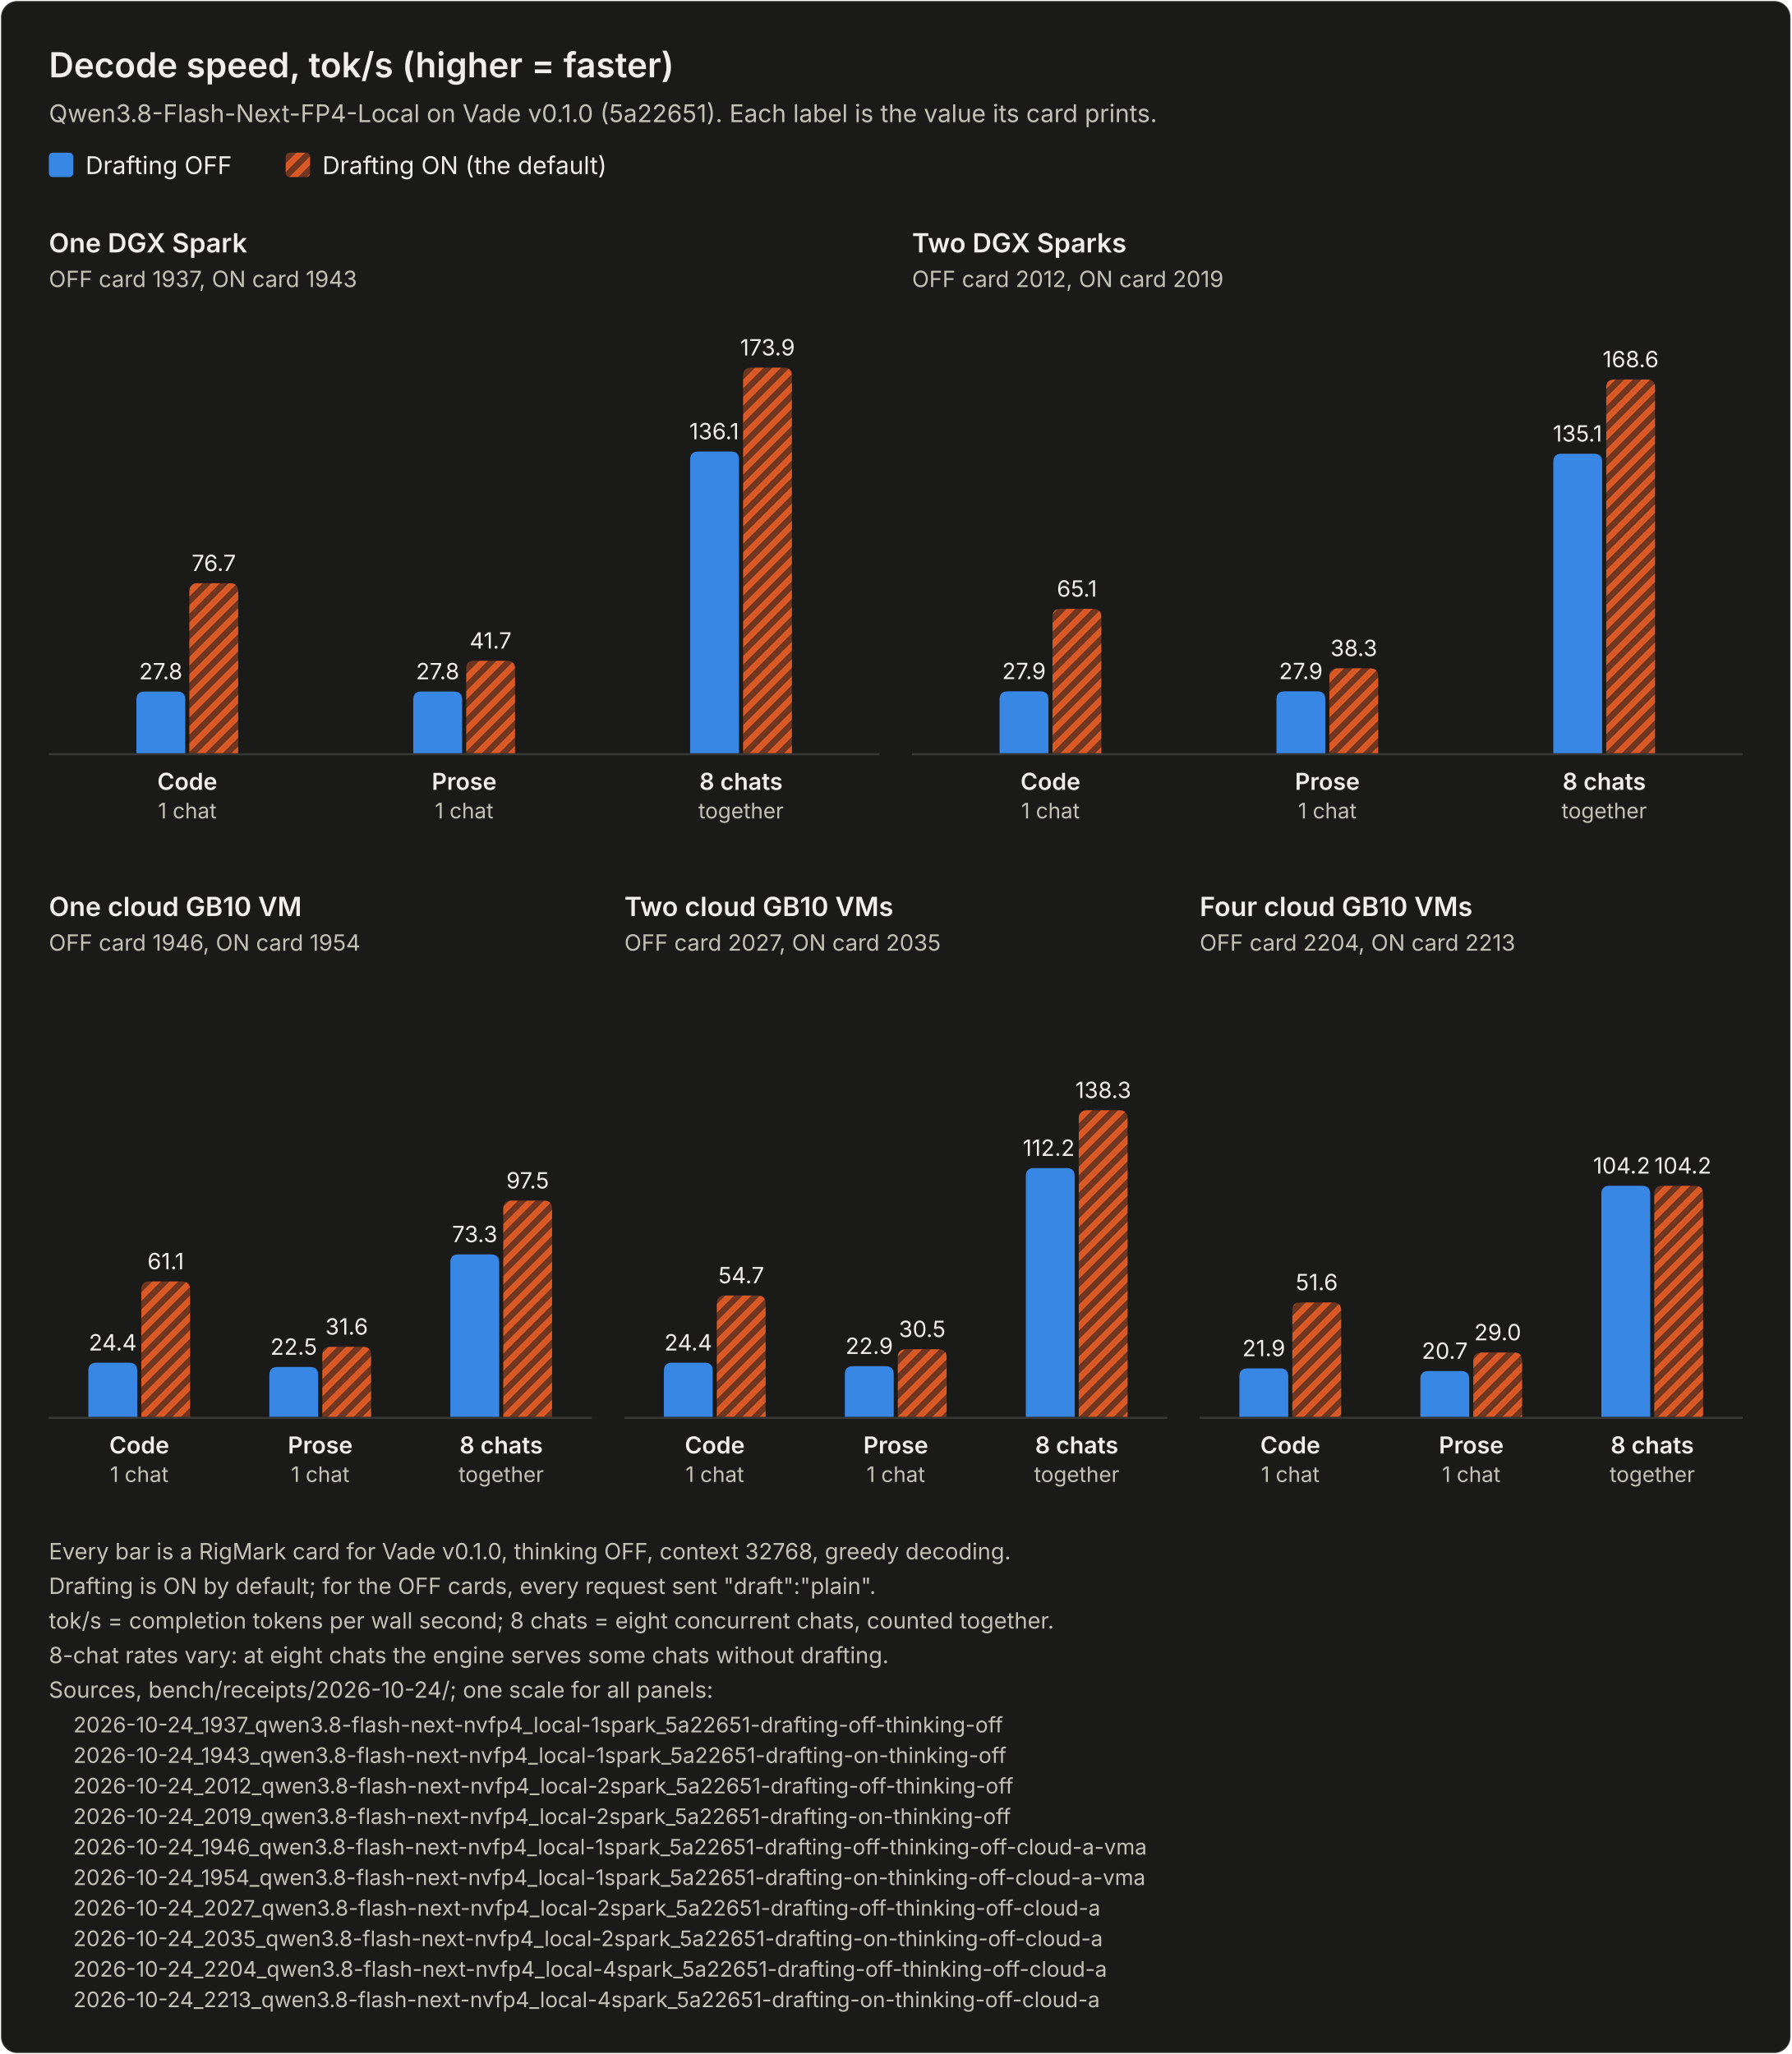
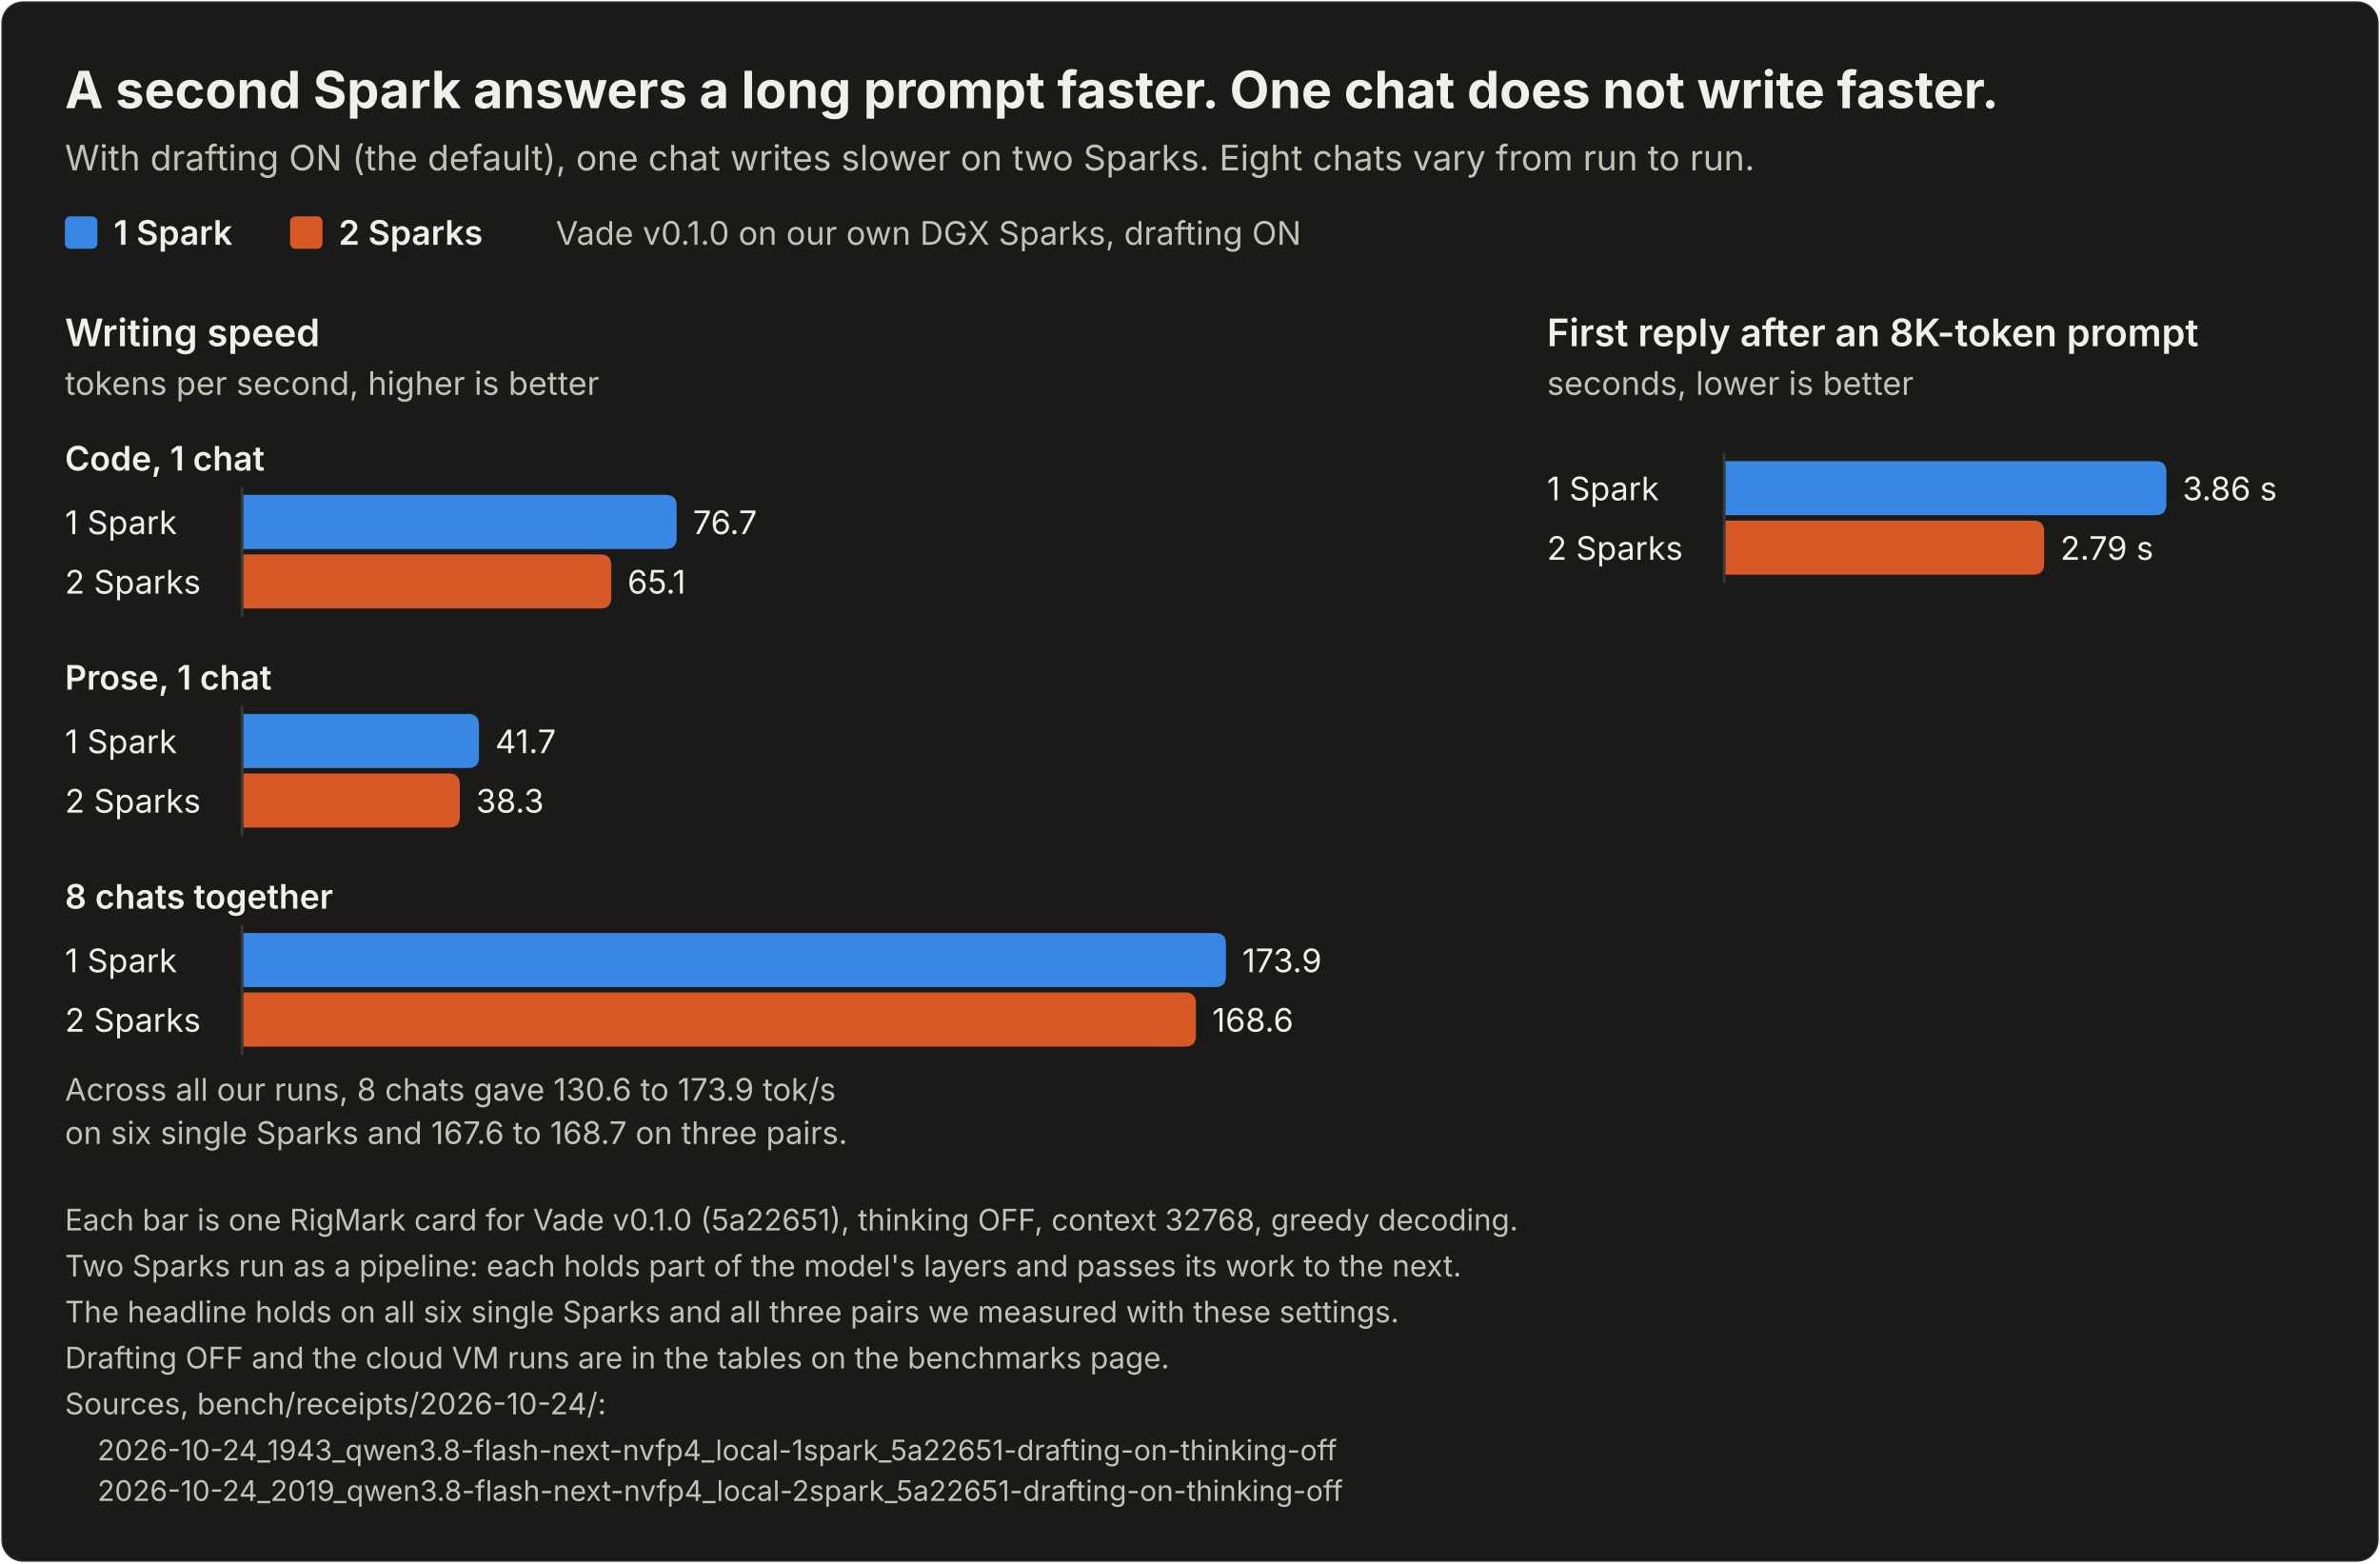
- <svg xmlns="http://www.w3.org/2000/svg" viewBox="0 0 880 1009" width="880" height="1009" role="img" aria-labelledby="t d" font-family="system-ui, -apple-system, 'Segoe UI', sans-serif">
-   <defs>
-     <pattern id="on" width="6" height="6" patternUnits="userSpaceOnUse" patternTransform="rotate(45)">
-       <rect width="6" height="6" fill="#d95926" fill-opacity="0.45" />
-       <rect width="3" height="6" fill="#d95926" />
-     </pattern>
-   </defs>
-   <rect x="0.5" y="0.5" width="879" height="1008" rx="8" fill="#1a1a19" stroke="rgba(255,255,255,0.10)" />
-   <text x="24.0" y="38.0" font-size="17" fill="#f0efec" text-anchor="start" font-weight="600">Decode speed, tok/s (higher = faster)</text>
-   <text x="24.0" y="60.0" font-size="12" fill="#c3c2b7" text-anchor="start">Qwen3.8-Flash-Next-FP4-Local on Vade v0.1.0 (5a22651). Each label is the value its card prints.</text>
-   <rect x="24" y="75" width="12" height="12" rx="2" fill="#3987e5" />
-   <text x="42.0" y="85.5" font-size="12" fill="#f0efec" text-anchor="start">Drafting OFF</text>
-   <rect x="140.32" y="75" width="12" height="12" rx="2" fill="url(#on)" />
-   <text x="158.3" y="85.5" font-size="12" fill="#f0efec" text-anchor="start">Drafting ON (the default)</text>
-   <text x="24.0" y="124.0" font-size="13" fill="#f0efec" text-anchor="start" font-weight="600">One DGX Spark</text>
-   <text x="24.0" y="141.0" font-size="11" fill="#c3c2b7" text-anchor="start">OFF card 1937, ON card 1943</text>
-   <rect x="24.0" y="370.0" width="408.0" height="1" fill="#383835" />
-   <path d="M67.0 370.0V343.7Q67.0 339.7 71.0 339.7H87.0Q91.0 339.7 91.0 343.7V370.0Z" fill="#3987e5" />
-   <text x="79.0" y="333.7" font-size="11" fill="#f0efec" text-anchor="middle" font-variant-numeric="tabular-nums">27.8</text>
-   <path d="M93.0 370.0V290.5Q93.0 286.5 97.0 286.5H113.0Q117.0 286.5 117.0 290.5V370.0Z" fill="url(#on)" />
-   <text x="105.0" y="280.5" font-size="11" fill="#f0efec" text-anchor="middle" font-variant-numeric="tabular-nums">76.7</text>
-   <text x="92.0" y="388.0" font-size="11.5" fill="#f0efec" text-anchor="middle" font-weight="600">Code</text>
-   <text x="92.0" y="402.0" font-size="10.5" fill="#c3c2b7" text-anchor="middle">1 chat</text>
-   <path d="M203.0 370.0V343.7Q203.0 339.7 207.0 339.7H223.0Q227.0 339.7 227.0 343.7V370.0Z" fill="#3987e5" />
-   <text x="215.0" y="333.7" font-size="11" fill="#f0efec" text-anchor="middle" font-variant-numeric="tabular-nums">27.8</text>
-   <path d="M229.0 370.0V328.6Q229.0 324.6 233.0 324.6H249.0Q253.0 324.6 253.0 328.6V370.0Z" fill="url(#on)" />
-   <text x="241.0" y="318.6" font-size="11" fill="#f0efec" text-anchor="middle" font-variant-numeric="tabular-nums">41.7</text>
-   <text x="228.0" y="388.0" font-size="11.5" fill="#f0efec" text-anchor="middle" font-weight="600">Prose</text>
-   <text x="228.0" y="402.0" font-size="10.5" fill="#c3c2b7" text-anchor="middle">1 chat</text>
-   <path d="M339.0 370.0V225.8Q339.0 221.8 343.0 221.8H359.0Q363.0 221.8 363.0 225.8V370.0Z" fill="#3987e5" />
-   <text x="363.0" y="215.8" font-size="11" fill="#f0efec" text-anchor="end" font-variant-numeric="tabular-nums">136.1</text>
-   <path d="M365.0 370.0V184.6Q365.0 180.6 369.0 180.6H385.0Q389.0 180.6 389.0 184.6V370.0Z" fill="url(#on)" />
-   <text x="377.0" y="174.6" font-size="11" fill="#f0efec" text-anchor="middle" font-variant-numeric="tabular-nums">173.9</text>
-   <text x="364.0" y="388.0" font-size="11.5" fill="#f0efec" text-anchor="middle" font-weight="600">8 chats</text>
-   <text x="364.0" y="402.0" font-size="10.5" fill="#c3c2b7" text-anchor="middle">together</text>
-   <text x="448.0" y="124.0" font-size="13" fill="#f0efec" text-anchor="start" font-weight="600">Two DGX Sparks</text>
-   <text x="448.0" y="141.0" font-size="11" fill="#c3c2b7" text-anchor="start">OFF card 2012, ON card 2019</text>
-   <rect x="448.0" y="370.0" width="408.0" height="1" fill="#383835" />
-   <path d="M491.0 370.0V343.6Q491.0 339.6 495.0 339.6H511.0Q515.0 339.6 515.0 343.6V370.0Z" fill="#3987e5" />
-   <text x="503.0" y="333.6" font-size="11" fill="#f0efec" text-anchor="middle" font-variant-numeric="tabular-nums">27.9</text>
-   <path d="M517.0 370.0V303.1Q517.0 299.1 521.0 299.1H537.0Q541.0 299.1 541.0 303.1V370.0Z" fill="url(#on)" />
-   <text x="529.0" y="293.1" font-size="11" fill="#f0efec" text-anchor="middle" font-variant-numeric="tabular-nums">65.1</text>
-   <text x="516.0" y="388.0" font-size="11.5" fill="#f0efec" text-anchor="middle" font-weight="600">Code</text>
-   <text x="516.0" y="402.0" font-size="10.5" fill="#c3c2b7" text-anchor="middle">1 chat</text>
-   <path d="M627.0 370.0V343.6Q627.0 339.6 631.0 339.6H647.0Q651.0 339.6 651.0 343.6V370.0Z" fill="#3987e5" />
-   <text x="639.0" y="333.6" font-size="11" fill="#f0efec" text-anchor="middle" font-variant-numeric="tabular-nums">27.9</text>
-   <path d="M653.0 370.0V332.3Q653.0 328.3 657.0 328.3H673.0Q677.0 328.3 677.0 332.3V370.0Z" fill="url(#on)" />
-   <text x="665.0" y="322.3" font-size="11" fill="#f0efec" text-anchor="middle" font-variant-numeric="tabular-nums">38.3</text>
-   <text x="652.0" y="388.0" font-size="11.5" fill="#f0efec" text-anchor="middle" font-weight="600">Prose</text>
-   <text x="652.0" y="402.0" font-size="10.5" fill="#c3c2b7" text-anchor="middle">1 chat</text>
-   <path d="M763.0 370.0V226.9Q763.0 222.9 767.0 222.9H783.0Q787.0 222.9 787.0 226.9V370.0Z" fill="#3987e5" />
-   <text x="787.0" y="216.9" font-size="11" fill="#f0efec" text-anchor="end" font-variant-numeric="tabular-nums">135.1</text>
-   <path d="M789.0 370.0V190.4Q789.0 186.4 793.0 186.4H809.0Q813.0 186.4 813.0 190.4V370.0Z" fill="url(#on)" />
-   <text x="801.0" y="180.4" font-size="11" fill="#f0efec" text-anchor="middle" font-variant-numeric="tabular-nums">168.6</text>
-   <text x="788.0" y="388.0" font-size="11.5" fill="#f0efec" text-anchor="middle" font-weight="600">8 chats</text>
-   <text x="788.0" y="402.0" font-size="10.5" fill="#c3c2b7" text-anchor="middle">together</text>
-   <text x="24.0" y="450.0" font-size="13" fill="#f0efec" text-anchor="start" font-weight="600">One cloud GB10 VM</text>
-   <text x="24.0" y="467.0" font-size="11" fill="#c3c2b7" text-anchor="start">OFF card 1946, ON card 1954</text>
-   <rect x="24.0" y="696.0" width="266.7" height="1" fill="#383835" />
-   <path d="M43.4 696.0V673.4Q43.4 669.4 47.4 669.4H63.4Q67.4 669.4 67.4 673.4V696.0Z" fill="#3987e5" />
-   <text x="55.4" y="663.4" font-size="11" fill="#f0efec" text-anchor="middle" font-variant-numeric="tabular-nums">24.4</text>
-   <path d="M69.4 696.0V633.5Q69.4 629.5 73.4 629.5H89.4Q93.4 629.5 93.4 633.5V696.0Z" fill="url(#on)" />
-   <text x="81.4" y="623.5" font-size="11" fill="#f0efec" text-anchor="middle" font-variant-numeric="tabular-nums">61.1</text>
-   <text x="68.4" y="714.0" font-size="11.5" fill="#f0efec" text-anchor="middle" font-weight="600">Code</text>
-   <text x="68.4" y="728.0" font-size="10.5" fill="#c3c2b7" text-anchor="middle">1 chat</text>
-   <path d="M132.3 696.0V675.5Q132.3 671.5 136.3 671.5H152.3Q156.3 671.5 156.3 675.5V696.0Z" fill="#3987e5" />
-   <text x="144.3" y="665.5" font-size="11" fill="#f0efec" text-anchor="middle" font-variant-numeric="tabular-nums">22.5</text>
-   <path d="M158.3 696.0V665.6Q158.3 661.6 162.3 661.6H178.3Q182.3 661.6 182.3 665.6V696.0Z" fill="url(#on)" />
-   <text x="170.3" y="655.6" font-size="11" fill="#f0efec" text-anchor="middle" font-variant-numeric="tabular-nums">31.6</text>
-   <text x="157.3" y="714.0" font-size="11.5" fill="#f0efec" text-anchor="middle" font-weight="600">Prose</text>
-   <text x="157.3" y="728.0" font-size="10.5" fill="#c3c2b7" text-anchor="middle">1 chat</text>
-   <path d="M221.2 696.0V620.2Q221.2 616.2 225.2 616.2H241.2Q245.2 616.2 245.2 620.2V696.0Z" fill="#3987e5" />
-   <text x="233.2" y="610.2" font-size="11" fill="#f0efec" text-anchor="middle" font-variant-numeric="tabular-nums">73.3</text>
-   <path d="M247.2 696.0V593.8Q247.2 589.8 251.2 589.8H267.2Q271.2 589.8 271.2 593.8V696.0Z" fill="url(#on)" />
-   <text x="259.2" y="583.8" font-size="11" fill="#f0efec" text-anchor="middle" font-variant-numeric="tabular-nums">97.5</text>
-   <text x="246.2" y="714.0" font-size="11.5" fill="#f0efec" text-anchor="middle" font-weight="600">8 chats</text>
-   <text x="246.2" y="728.0" font-size="10.5" fill="#c3c2b7" text-anchor="middle">together</text>
-   <text x="306.7" y="450.0" font-size="13" fill="#f0efec" text-anchor="start" font-weight="600">Two cloud GB10 VMs</text>
-   <text x="306.7" y="467.0" font-size="11" fill="#c3c2b7" text-anchor="start">OFF card 2027, ON card 2035</text>
-   <rect x="306.7" y="696.0" width="266.7" height="1" fill="#383835" />
-   <path d="M326.1 696.0V673.4Q326.1 669.4 330.1 669.4H346.1Q350.1 669.4 350.1 673.4V696.0Z" fill="#3987e5" />
-   <text x="338.1" y="663.4" font-size="11" fill="#f0efec" text-anchor="middle" font-variant-numeric="tabular-nums">24.4</text>
-   <path d="M352.1 696.0V640.4Q352.1 636.4 356.1 636.4H372.1Q376.1 636.4 376.1 640.4V696.0Z" fill="url(#on)" />
-   <text x="364.1" y="630.4" font-size="11" fill="#f0efec" text-anchor="middle" font-variant-numeric="tabular-nums">54.7</text>
-   <text x="351.1" y="714.0" font-size="11.5" fill="#f0efec" text-anchor="middle" font-weight="600">Code</text>
-   <text x="351.1" y="728.0" font-size="10.5" fill="#c3c2b7" text-anchor="middle">1 chat</text>
-   <path d="M415.0 696.0V675.1Q415.0 671.1 419.0 671.1H435.0Q439.0 671.1 439.0 675.1V696.0Z" fill="#3987e5" />
-   <text x="427.0" y="665.1" font-size="11" fill="#f0efec" text-anchor="middle" font-variant-numeric="tabular-nums">22.9</text>
-   <path d="M441.0 696.0V666.8Q441.0 662.8 445.0 662.8H461.0Q465.0 662.8 465.0 666.8V696.0Z" fill="url(#on)" />
-   <text x="453.0" y="656.8" font-size="11" fill="#f0efec" text-anchor="middle" font-variant-numeric="tabular-nums">30.5</text>
-   <text x="440.0" y="714.0" font-size="11.5" fill="#f0efec" text-anchor="middle" font-weight="600">Prose</text>
-   <text x="440.0" y="728.0" font-size="10.5" fill="#c3c2b7" text-anchor="middle">1 chat</text>
-   <path d="M503.9 696.0V577.8Q503.9 573.8 507.9 573.8H523.9Q527.9 573.8 527.9 577.8V696.0Z" fill="#3987e5" />
-   <text x="527.9" y="567.8" font-size="11" fill="#f0efec" text-anchor="end" font-variant-numeric="tabular-nums">112.2</text>
-   <path d="M529.9 696.0V549.4Q529.9 545.4 533.9 545.4H549.9Q553.9 545.4 553.9 549.4V696.0Z" fill="url(#on)" />
-   <text x="541.9" y="539.4" font-size="11" fill="#f0efec" text-anchor="middle" font-variant-numeric="tabular-nums">138.3</text>
-   <text x="528.9" y="714.0" font-size="11.5" fill="#f0efec" text-anchor="middle" font-weight="600">8 chats</text>
-   <text x="528.9" y="728.0" font-size="10.5" fill="#c3c2b7" text-anchor="middle">together</text>
-   <text x="589.3" y="450.0" font-size="13" fill="#f0efec" text-anchor="start" font-weight="600">Four cloud GB10 VMs</text>
-   <text x="589.3" y="467.0" font-size="11" fill="#c3c2b7" text-anchor="start">OFF card 2204, ON card 2213</text>
-   <rect x="589.3" y="696.0" width="266.7" height="1" fill="#383835" />
-   <path d="M608.8 696.0V676.2Q608.8 672.2 612.8 672.2H628.8Q632.8 672.2 632.8 676.2V696.0Z" fill="#3987e5" />
-   <text x="620.8" y="666.2" font-size="11" fill="#f0efec" text-anchor="middle" font-variant-numeric="tabular-nums">21.9</text>
-   <path d="M634.8 696.0V643.8Q634.8 639.8 638.8 639.8H654.8Q658.8 639.8 658.8 643.8V696.0Z" fill="url(#on)" />
-   <text x="646.8" y="633.8" font-size="11" fill="#f0efec" text-anchor="middle" font-variant-numeric="tabular-nums">51.6</text>
-   <text x="633.8" y="714.0" font-size="11.5" fill="#f0efec" text-anchor="middle" font-weight="600">Code</text>
-   <text x="633.8" y="728.0" font-size="10.5" fill="#c3c2b7" text-anchor="middle">1 chat</text>
-   <path d="M697.7 696.0V677.5Q697.7 673.5 701.7 673.5H717.7Q721.7 673.5 721.7 677.5V696.0Z" fill="#3987e5" />
-   <text x="709.7" y="667.5" font-size="11" fill="#f0efec" text-anchor="middle" font-variant-numeric="tabular-nums">20.7</text>
-   <path d="M723.7 696.0V668.4Q723.7 664.4 727.7 664.4H743.7Q747.7 664.4 747.7 668.4V696.0Z" fill="url(#on)" />
-   <text x="735.7" y="658.4" font-size="11" fill="#f0efec" text-anchor="middle" font-variant-numeric="tabular-nums">29.0</text>
-   <text x="722.7" y="714.0" font-size="11.5" fill="#f0efec" text-anchor="middle" font-weight="600">Prose</text>
-   <text x="722.7" y="728.0" font-size="10.5" fill="#c3c2b7" text-anchor="middle">1 chat</text>
-   <path d="M786.6 696.0V586.5Q786.6 582.5 790.6 582.5H806.6Q810.6 582.5 810.6 586.5V696.0Z" fill="#3987e5" />
-   <text x="810.6" y="576.5" font-size="11" fill="#f0efec" text-anchor="end" font-variant-numeric="tabular-nums">104.2</text>
-   <path d="M812.6 696.0V586.5Q812.6 582.5 816.6 582.5H832.6Q836.6 582.5 836.6 586.5V696.0Z" fill="url(#on)" />
-   <text x="812.6" y="576.5" font-size="11" fill="#f0efec" text-anchor="start" font-variant-numeric="tabular-nums">104.2</text>
-   <text x="811.6" y="714.0" font-size="11.5" fill="#f0efec" text-anchor="middle" font-weight="600">8 chats</text>
-   <text x="811.6" y="728.0" font-size="10.5" fill="#c3c2b7" text-anchor="middle">together</text>
-   <text x="24.0" y="766.0" font-size="11" fill="#c3c2b7" text-anchor="start">Every bar is a RigMark card for Vade v0.1.0, thinking OFF, context 32768, greedy decoding.</text>
-   <text x="24.0" y="783.0" font-size="11" fill="#c3c2b7" text-anchor="start">Drafting is ON by default; for the OFF cards, every request sent "draft":"plain".</text>
-   <text x="24.0" y="800.0" font-size="11" fill="#c3c2b7" text-anchor="start">tok/s = completion tokens per wall second; 8 chats = eight concurrent chats, counted together.</text>
-   <text x="24.0" y="817.0" font-size="11" fill="#c3c2b7" text-anchor="start">8-chat rates vary: at eight chats the engine serves some chats without drafting.</text>
-   <text x="24.0" y="834.0" font-size="11" fill="#c3c2b7" text-anchor="start">Sources, bench/receipts/2026-10-24/; one scale for all panels:</text>
-   <text x="36.0" y="851.0" font-size="10.5" fill="#c3c2b7" text-anchor="start">2026-10-24_1937_qwen3.8-flash-next-nvfp4_local-1spark_5a22651-drafting-off-thinking-off</text>
-   <text x="36.0" y="866.0" font-size="10.5" fill="#c3c2b7" text-anchor="start">2026-10-24_1943_qwen3.8-flash-next-nvfp4_local-1spark_5a22651-drafting-on-thinking-off</text>
-   <text x="36.0" y="881.0" font-size="10.5" fill="#c3c2b7" text-anchor="start">2026-10-24_2012_qwen3.8-flash-next-nvfp4_local-2spark_5a22651-drafting-off-thinking-off</text>
-   <text x="36.0" y="896.0" font-size="10.5" fill="#c3c2b7" text-anchor="start">2026-10-24_2019_qwen3.8-flash-next-nvfp4_local-2spark_5a22651-drafting-on-thinking-off</text>
-   <text x="36.0" y="911.0" font-size="10.5" fill="#c3c2b7" text-anchor="start">2026-10-24_1946_qwen3.8-flash-next-nvfp4_local-1spark_5a22651-drafting-off-thinking-off-cloud-a-vma</text>
-   <text x="36.0" y="926.0" font-size="10.5" fill="#c3c2b7" text-anchor="start">2026-10-24_1954_qwen3.8-flash-next-nvfp4_local-1spark_5a22651-drafting-on-thinking-off-cloud-a-vma</text>
-   <text x="36.0" y="941.0" font-size="10.5" fill="#c3c2b7" text-anchor="start">2026-10-24_2027_qwen3.8-flash-next-nvfp4_local-2spark_5a22651-drafting-off-thinking-off-cloud-a</text>
-   <text x="36.0" y="956.0" font-size="10.5" fill="#c3c2b7" text-anchor="start">2026-10-24_2035_qwen3.8-flash-next-nvfp4_local-2spark_5a22651-drafting-on-thinking-off-cloud-a</text>
-   <text x="36.0" y="971.0" font-size="10.5" fill="#c3c2b7" text-anchor="start">2026-10-24_2204_qwen3.8-flash-next-nvfp4_local-4spark_5a22651-drafting-off-thinking-off-cloud-a</text>
-   <text x="36.0" y="986.0" font-size="10.5" fill="#c3c2b7" text-anchor="start">2026-10-24_2213_qwen3.8-flash-next-nvfp4_local-4spark_5a22651-drafting-on-thinking-off-cloud-a</text>
+ <svg xmlns="http://www.w3.org/2000/svg" viewBox="0 0 880 578" width="880" height="578" role="img" aria-labelledby="t d" font-family="system-ui, -apple-system, 'Segoe UI', sans-serif">
+   <rect x="0.5" y="0.5" width="879" height="577" rx="8" fill="#1a1a19" stroke="rgba(255,255,255,0.10)" />
+   <text x="24.0" y="40.0" font-size="19" fill="#f0efec" text-anchor="start" font-weight="650">A second Spark answers a long prompt faster. One chat does not write faster.</text>
+   <text x="24.0" y="63.0" font-size="13" fill="#c3c2b7" text-anchor="start">With drafting ON (the default), one chat writes slower on two Sparks. Eight chats vary from run to run.</text>
+   <rect x="24" y="80" width="12" height="12" rx="2" fill="#3987e5" />
+   <text x="42.0" y="90.5" font-size="12.5" fill="#f0efec" text-anchor="start" font-weight="600">1 Spark</text>
+   <rect x="107.25" y="80" width="12" height="12" rx="2" fill="#d95926" />
+   <text x="125.2" y="90.5" font-size="12.5" fill="#f0efec" text-anchor="start" font-weight="600">2 Sparks</text>
+   <text x="205.5" y="90.5" font-size="12" fill="#c3c2b7" text-anchor="start">Vade v0.1.0 on our own DGX Sparks, drafting ON</text>
+   <text x="24.0" y="128.0" font-size="14" fill="#f0efec" text-anchor="start" font-weight="600">Writing speed</text>
+   <text x="24.0" y="146.0" font-size="12" fill="#c3c2b7" text-anchor="start">tokens per second, higher is better</text>
+   <text x="572.0" y="128.0" font-size="14" fill="#f0efec" text-anchor="start" font-weight="600">First reply after an 8K-token prompt</text>
+   <text x="572.0" y="146.0" font-size="12" fill="#c3c2b7" text-anchor="start">seconds, lower is better</text>
+   <text x="24.0" y="174.0" font-size="12.5" fill="#f0efec" text-anchor="start" font-weight="600">Code, 1 chat</text>
+   <rect x="89.0" y="180.0" width="1" height="48" fill="#383835" />
+   <path d="M90.0 183.0H246.2Q250.2 183.0 250.2 187.0V199.0Q250.2 203.0 246.2 203.0H90.0Z" fill="#3987e5" />
+   <text x="24.0" y="197.5" font-size="12" fill="#f0efec" text-anchor="start">1 Spark</text>
+   <text x="256.2" y="197.5" font-size="12" fill="#f0efec" text-anchor="start" font-variant-numeric="tabular-nums">76.7</text>
+   <path d="M90.0 205.0H222.0Q226.0 205.0 226.0 209.0V221.0Q226.0 225.0 222.0 225.0H90.0Z" fill="#d95926" />
+   <text x="24.0" y="219.5" font-size="12" fill="#f0efec" text-anchor="start">2 Sparks</text>
+   <text x="232.0" y="219.5" font-size="12" fill="#f0efec" text-anchor="start" font-variant-numeric="tabular-nums">65.1</text>
+   <text x="24.0" y="255.0" font-size="12.5" fill="#f0efec" text-anchor="start" font-weight="600">Prose, 1 chat</text>
+   <rect x="89.0" y="261.0" width="1" height="48" fill="#383835" />
+   <path d="M90.0 264.0H173.1Q177.1 264.0 177.1 268.0V280.0Q177.1 284.0 173.1 284.0H90.0Z" fill="#3987e5" />
+   <text x="24.0" y="278.5" font-size="12" fill="#f0efec" text-anchor="start">1 Spark</text>
+   <text x="183.1" y="278.5" font-size="12" fill="#f0efec" text-anchor="start" font-variant-numeric="tabular-nums">41.7</text>
+   <path d="M90.0 286.0H166.0Q170.0 286.0 170.0 290.0V302.0Q170.0 306.0 166.0 306.0H90.0Z" fill="#d95926" />
+   <text x="24.0" y="300.5" font-size="12" fill="#f0efec" text-anchor="start">2 Sparks</text>
+   <text x="176.0" y="300.5" font-size="12" fill="#f0efec" text-anchor="start" font-variant-numeric="tabular-nums">38.3</text>
+   <text x="24.0" y="336.0" font-size="12.5" fill="#f0efec" text-anchor="start" font-weight="600">8 chats together</text>
+   <rect x="89.0" y="342.0" width="1" height="48" fill="#383835" />
+   <path d="M90.0 345.0H449.3Q453.3 345.0 453.3 349.0V361.0Q453.3 365.0 449.3 365.0H90.0Z" fill="#3987e5" />
+   <text x="24.0" y="359.5" font-size="12" fill="#f0efec" text-anchor="start">1 Spark</text>
+   <text x="459.3" y="359.5" font-size="12" fill="#f0efec" text-anchor="start" font-variant-numeric="tabular-nums">173.9</text>
+   <path d="M90.0 367.0H438.2Q442.2 367.0 442.2 371.0V383.0Q442.2 387.0 438.2 387.0H90.0Z" fill="#d95926" />
+   <text x="24.0" y="381.5" font-size="12" fill="#f0efec" text-anchor="start">2 Sparks</text>
+   <text x="448.2" y="381.5" font-size="12" fill="#f0efec" text-anchor="start" font-variant-numeric="tabular-nums">168.6</text>
+   <text x="24.0" y="407.0" font-size="11.5" fill="#c3c2b7" text-anchor="start">Across all our runs, 8 chats gave 130.6 to 173.9 tok/s</text>
+   <text x="24.0" y="423.0" font-size="11.5" fill="#c3c2b7" text-anchor="start">on six single Sparks and 167.6 to 168.7 on three pairs.</text>
+   <rect x="637.0" y="167.5" width="1" height="48" fill="#383835" />
+   <path d="M638.0 170.5H797.0Q801.0 170.5 801.0 174.5V186.5Q801.0 190.5 797.0 190.5H638.0Z" fill="#3987e5" />
+   <text x="572.0" y="185.0" font-size="12" fill="#f0efec" text-anchor="start">1 Spark</text>
+   <text x="807.0" y="185.0" font-size="12" fill="#f0efec" text-anchor="start" font-variant-numeric="tabular-nums">3.86 s</text>
+   <path d="M638.0 192.5H751.8Q755.8 192.5 755.8 196.5V208.5Q755.8 212.5 751.8 212.5H638.0Z" fill="#d95926" />
+   <text x="572.0" y="207.0" font-size="12" fill="#f0efec" text-anchor="start">2 Sparks</text>
+   <text x="761.8" y="207.0" font-size="12" fill="#f0efec" text-anchor="start" font-variant-numeric="tabular-nums">2.79 s</text>
+   <text x="24.0" y="455.0" font-size="11" fill="#c3c2b7" text-anchor="start">Each bar is one RigMark card for Vade v0.1.0 (5a22651), thinking OFF, context 32768, greedy decoding.</text>
+   <text x="24.0" y="472.0" font-size="11" fill="#c3c2b7" text-anchor="start">Two Sparks run as a pipeline: each holds part of the model's layers and passes its work to the next.</text>
+   <text x="24.0" y="489.0" font-size="11" fill="#c3c2b7" text-anchor="start">The headline holds on all six single Sparks and all three pairs we measured with these settings.</text>
+   <text x="24.0" y="506.0" font-size="11" fill="#c3c2b7" text-anchor="start">Drafting OFF and the cloud VM runs are in the tables on the benchmarks page.</text>
+   <text x="24.0" y="523.0" font-size="11" fill="#c3c2b7" text-anchor="start">Sources, bench/receipts/2026-10-24/:</text>
+   <text x="36.0" y="540.0" font-size="10.5" fill="#c3c2b7" text-anchor="start">2026-10-24_1943_qwen3.8-flash-next-nvfp4_local-1spark_5a22651-drafting-on-thinking-off</text>
+   <text x="36.0" y="555.0" font-size="10.5" fill="#c3c2b7" text-anchor="start">2026-10-24_2019_qwen3.8-flash-next-nvfp4_local-2spark_5a22651-drafting-on-thinking-off</text>
</svg>
